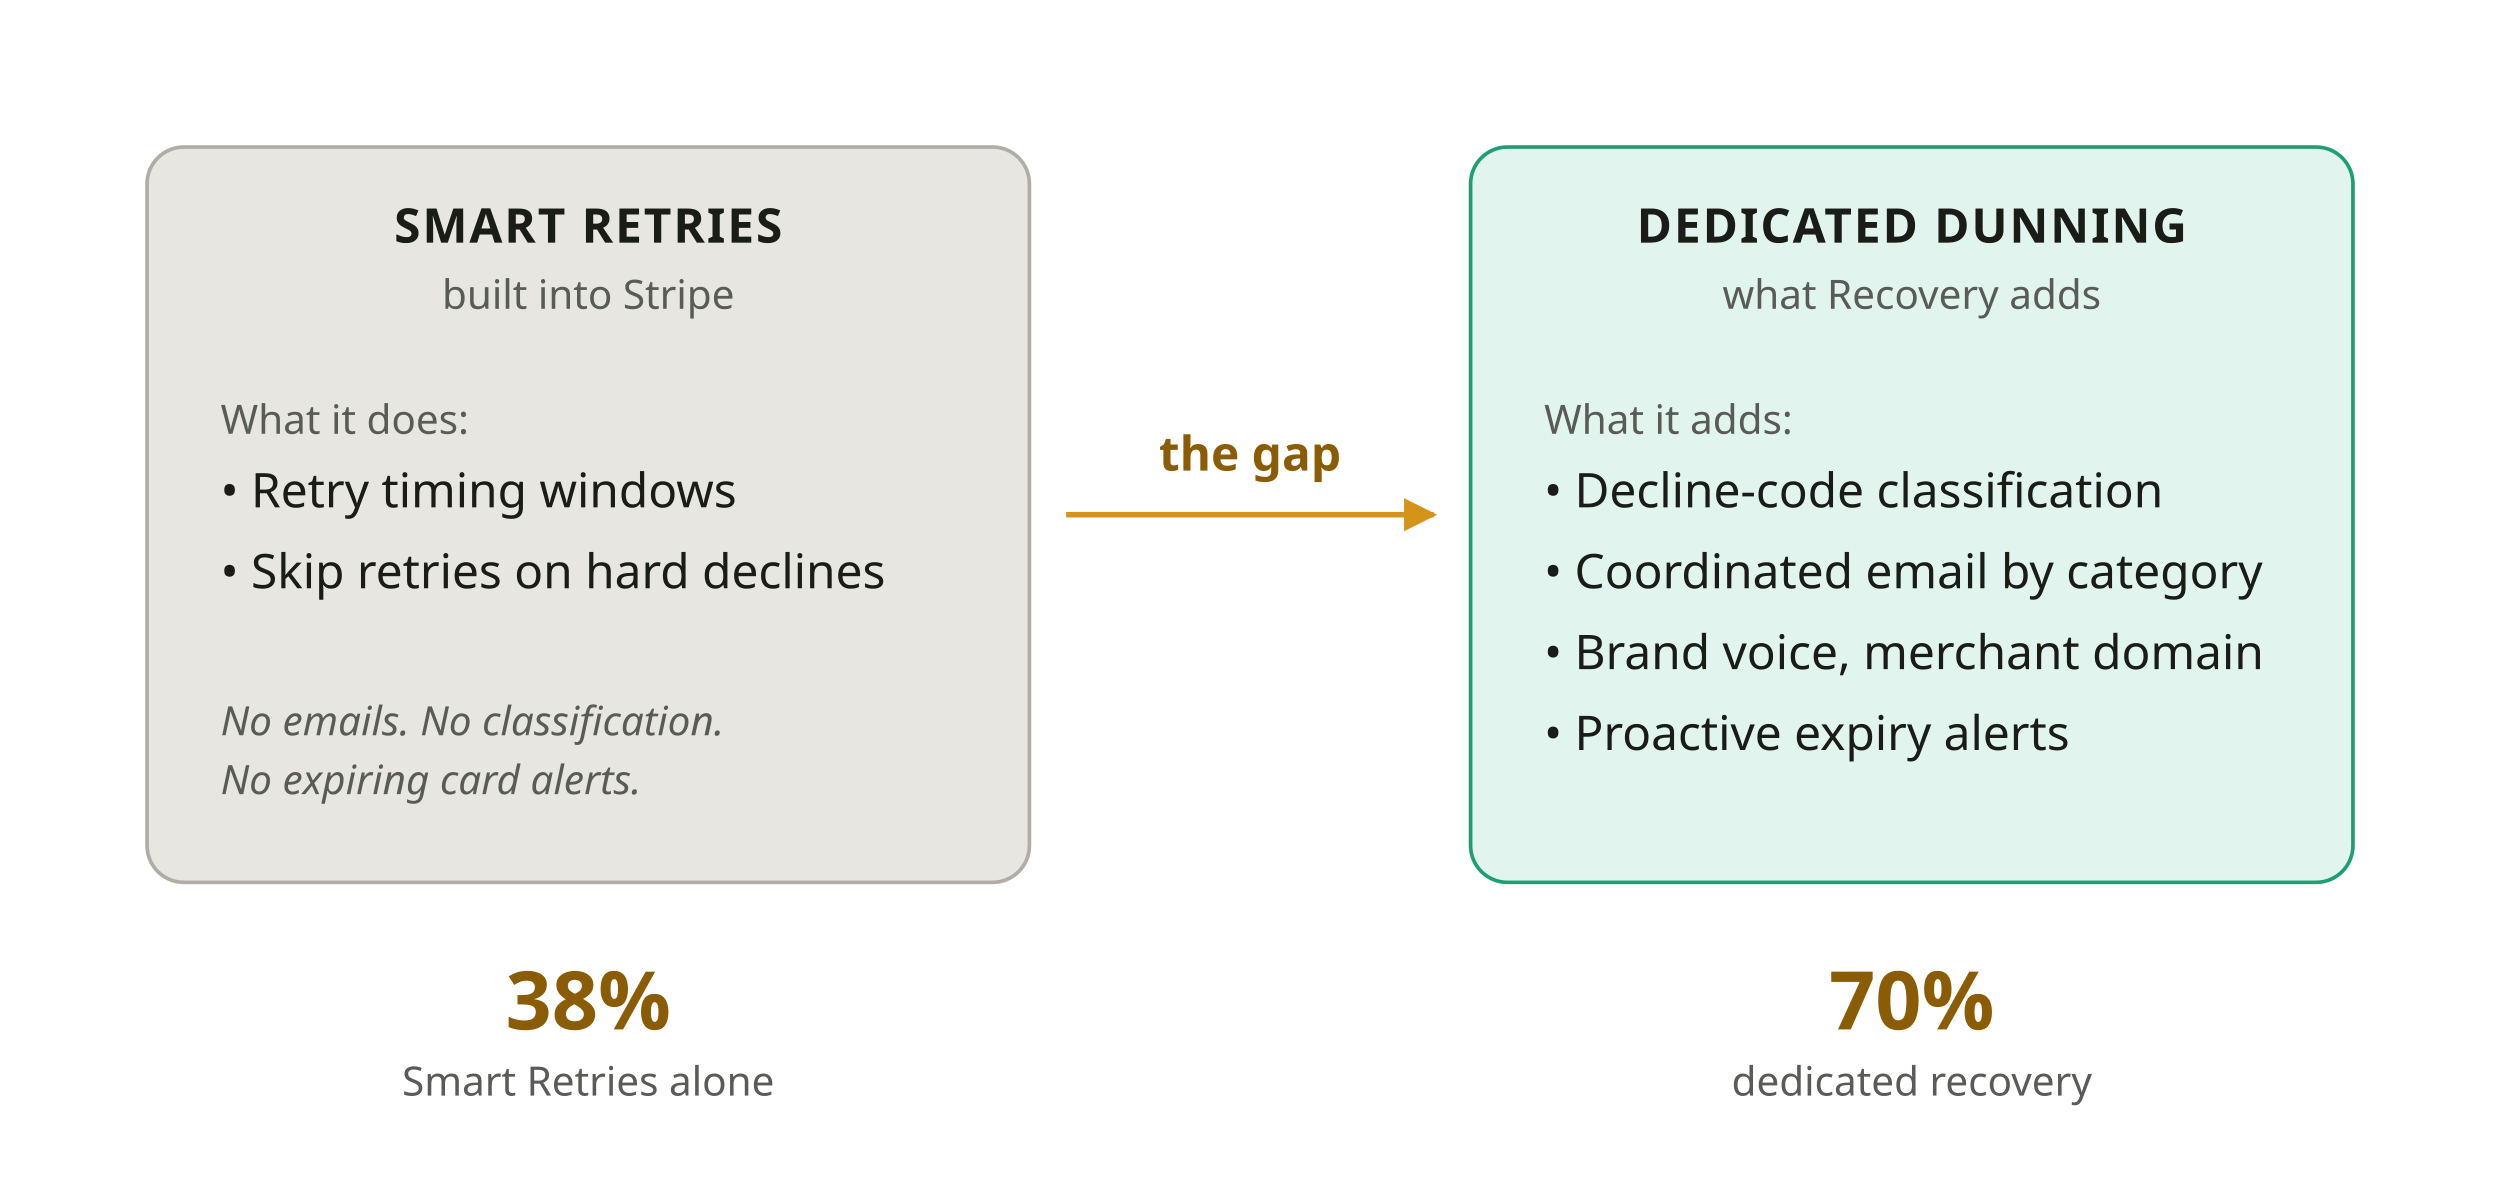
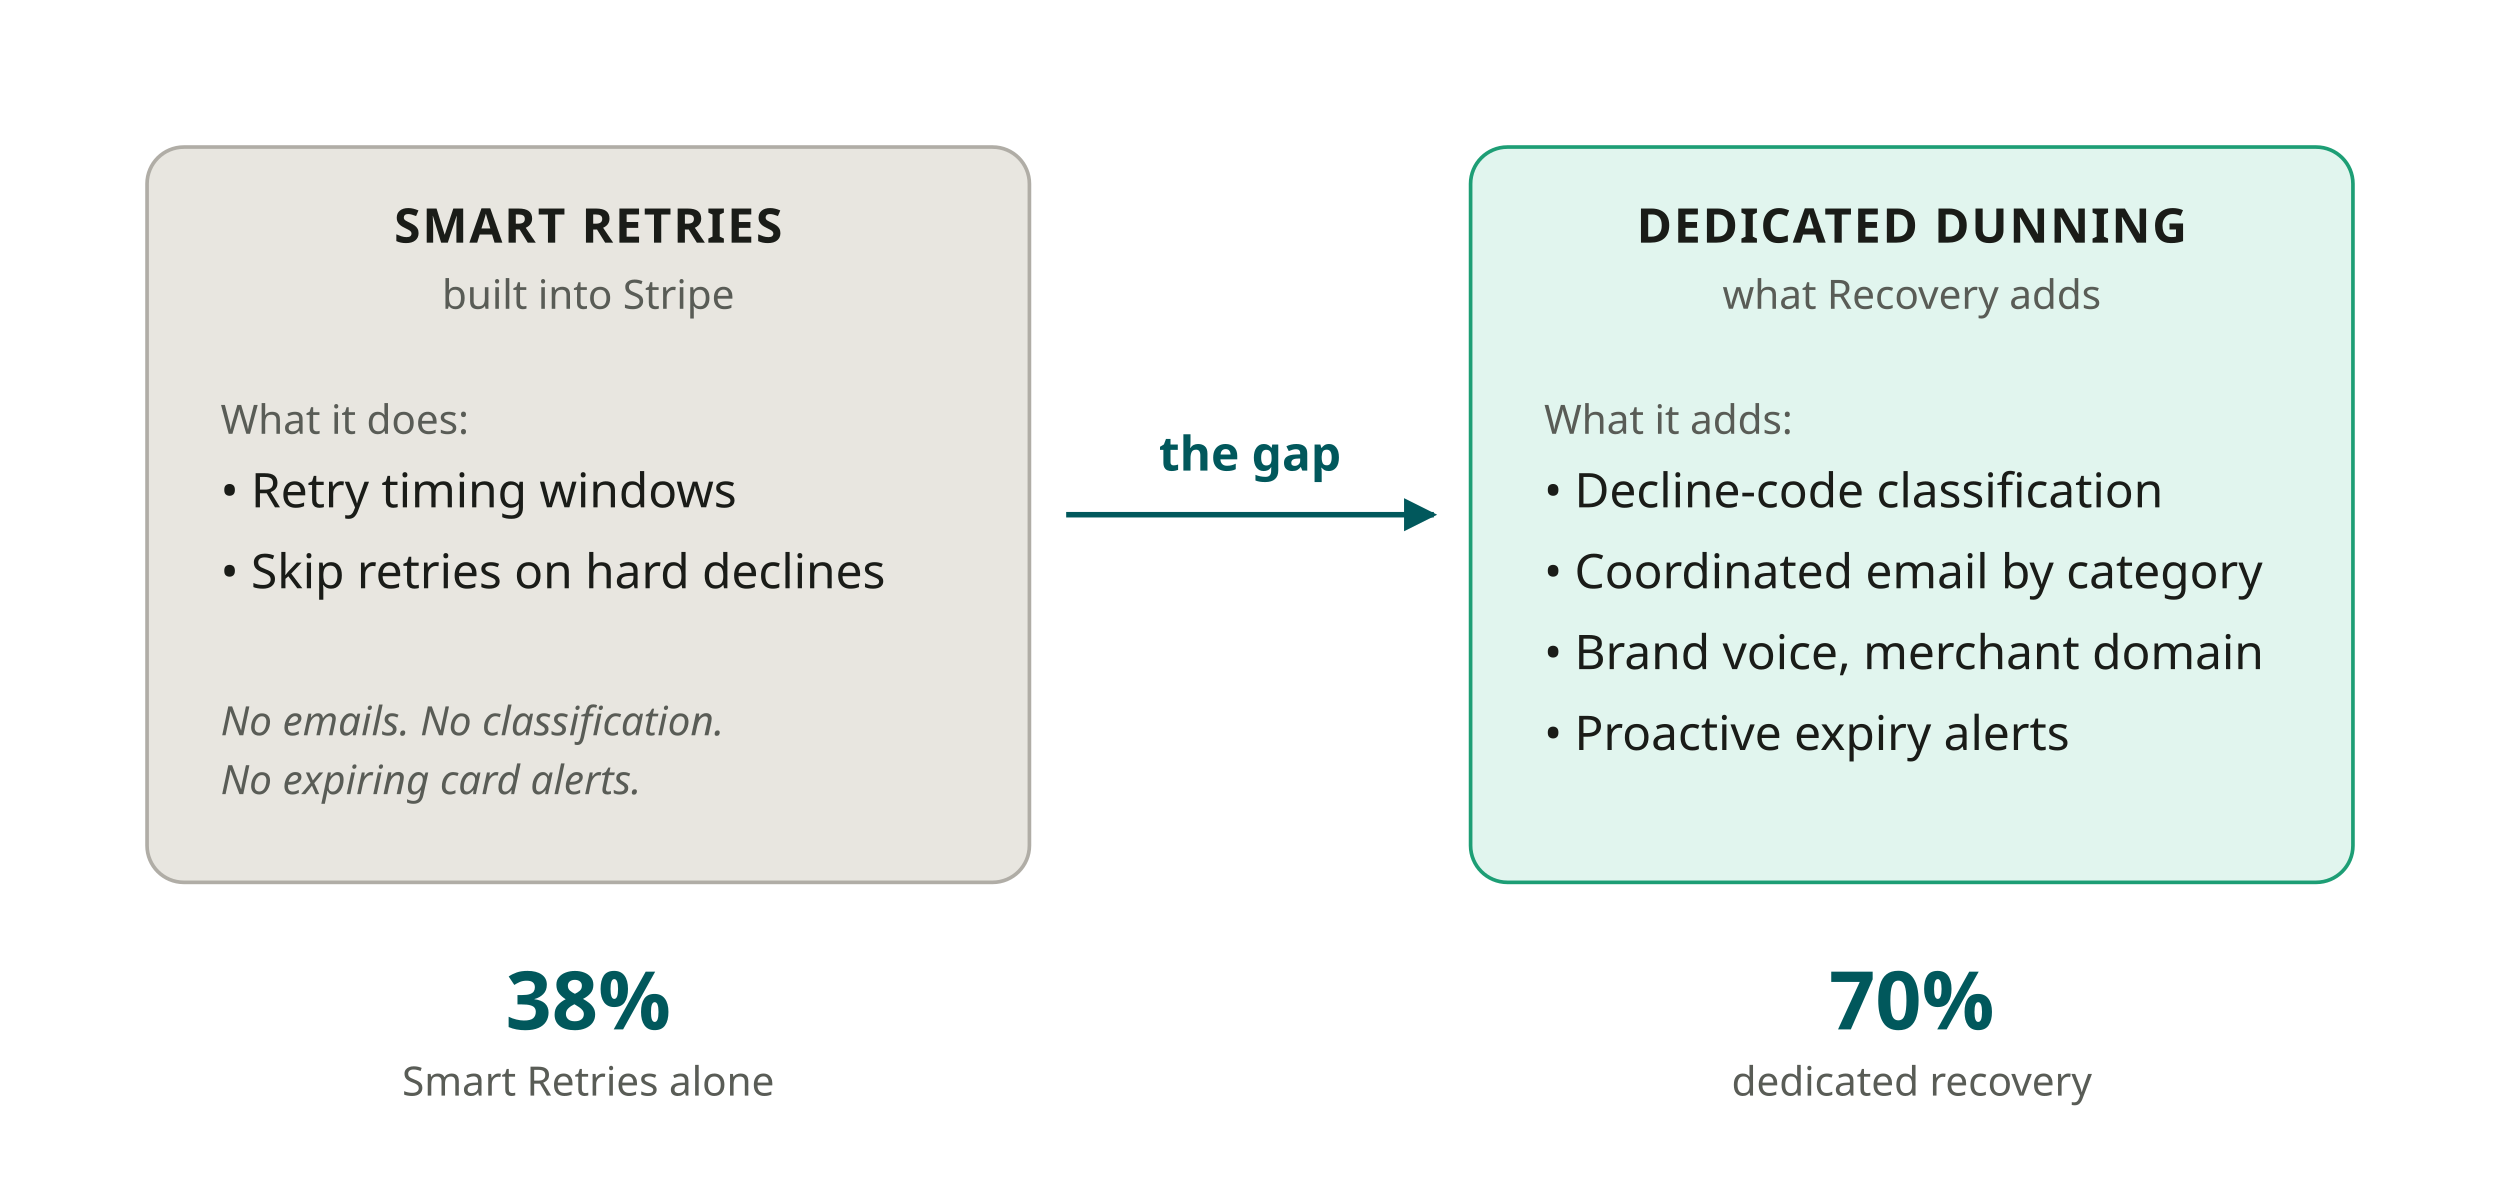
<svg xmlns="http://www.w3.org/2000/svg" viewBox="0 0 680 320">
  <defs>
    <marker id="arrow-rvs" markerHeight="6" markerWidth="6" orient="auto-start-reverse" refX="9" refY="5" viewBox="0 0 10 10">
      <path d="m0 0 10 5-10 5z" class="arrow-head-accent" />
    </marker>
  </defs>
  <style>.node-neutral { fill: #e8e6e0; stroke: #b0ada6; }
-     .node-accent  { fill: #faeeda; stroke: #d4941a; }
+     .node-accent  { fill: #e8f5f5; stroke: #01585c; }
    .node-success { fill: #e1f5ee; stroke: #1d9e75; }
    .node-info    { fill: #e6f1fb; stroke: #185fa5; }
    .label-primary   { fill: #1a1c18; font-family: system-ui, sans-serif; font-size: 13px; font-weight: 500; }
    .label-secondary { fill: #595c56; font-family: system-ui, sans-serif; font-size: 11px; font-family: system-ui, sans-serif; }
-     .label-accent    { fill: #8a5c06; font-family: system-ui, sans-serif; font-size: 13px; font-weight: 600; }
+     .label-accent    { fill: #01585c; font-family: system-ui, sans-serif; font-size: 13px; font-weight: 600; }
    .header          { fill: #1a1c18; font-family: system-ui, sans-serif; font-size: 13px; font-weight: 600; letter-spacing: 0.04em; }
-     .rate-num        { fill: #8a5c06; font-family: system-ui, sans-serif; font-size: 22px; font-weight: 700; }
-     .connector-accent { stroke: #d4941a; stroke-width: 1.5; fill: none; }
-     .arrow-head-accent { fill: #d4941a; }
+     .rate-num        { fill: #01585c; font-family: system-ui, sans-serif; font-size: 22px; font-weight: 700; }
+     .connector-accent { stroke: #01585c; stroke-width: 1.5; fill: none; }
+     .arrow-head-accent { fill: #01585c; }
    :root[data-theme="dark"] .node-neutral { fill: #222420; stroke: #4a4c44; }
-     :root[data-theme="dark"] .node-accent  { fill: #1e1a0a; stroke: #826217; }
+     :root[data-theme="dark"] .node-accent  { fill: #1a2d2e; stroke: #2d7c80; }
    :root[data-theme="dark"] .node-success { fill: #091e14; stroke: #1f7a5f; }
    :root[data-theme="dark"] .node-info    { fill: #0a1428; stroke: #315dc4; }
    :root[data-theme="dark"] .label-primary   { fill: #f0ede8; }
    :root[data-theme="dark"] .label-secondary { fill: #a8a49e; }
-     :root[data-theme="dark"] .label-accent    { fill: #f0b429; }
+     :root[data-theme="dark"] .label-accent    { fill: #97c8cb; }
    :root[data-theme="dark"] .header          { fill: #f0ede8; }
-     :root[data-theme="dark"] .rate-num        { fill: #f0b429; }
-     :root[data-theme="dark"] .connector-accent { stroke: #f0b429; }
-     :root[data-theme="dark"] .arrow-head-accent { fill: #f0b429; }</style>
+     :root[data-theme="dark"] .rate-num        { fill: #97c8cb; }
+     :root[data-theme="dark"] .connector-accent { stroke: #249398; }
+     :root[data-theme="dark"] .arrow-head-accent { fill: #249398; }</style>
  <rect width="240" height="200" x="40" y="40" class="node-neutral" rx="10" />
  <text x="160" y="66" class="header" text-anchor="middle">SMART RETRIES</text>
  <text x="160" y="84" class="label-secondary" text-anchor="middle">built into Stripe</text>
  <text x="60" y="118" class="label-secondary">What it does:</text>
  <text x="60" y="138" class="label-primary">• Retry timing windows</text>
  <text x="60" y="160" class="label-primary">• Skip retries on hard declines</text>
  <text x="60" y="200" class="label-secondary" font-style="italic">No emails. No classification.</text>
  <text x="60" y="216" class="label-secondary" font-style="italic">No expiring card alerts.</text>
  <rect width="240" height="200" x="400" y="40" class="node-success" rx="10" />
  <text x="520" y="66" class="header" text-anchor="middle">DEDICATED DUNNING</text>
  <text x="520" y="84" class="label-secondary" text-anchor="middle">what Recovery adds</text>
  <text x="420" y="118" class="label-secondary">What it adds:</text>
  <text x="420" y="138" class="label-primary">• Decline-code classification</text>
  <text x="420" y="160" class="label-primary">• Coordinated email by category</text>
  <text x="420" y="182" class="label-primary">• Brand voice, merchant domain</text>
  <text x="420" y="204" class="label-primary">• Proactive expiry alerts</text>
  <path marker-end="url(#arrow-rvs)" d="M290 140h100" class="connector-accent" />
  <text x="340" y="128" class="label-accent" text-anchor="middle">the gap</text>
  <text x="160" y="280" class="rate-num" text-anchor="middle">38%</text>
  <text x="160" y="298" class="label-secondary" text-anchor="middle">Smart Retries alone</text>
  <text x="520" y="280" class="rate-num" text-anchor="middle">70%</text>
  <text x="520" y="298" class="label-secondary" text-anchor="middle">dedicated recovery</text>
</svg>
